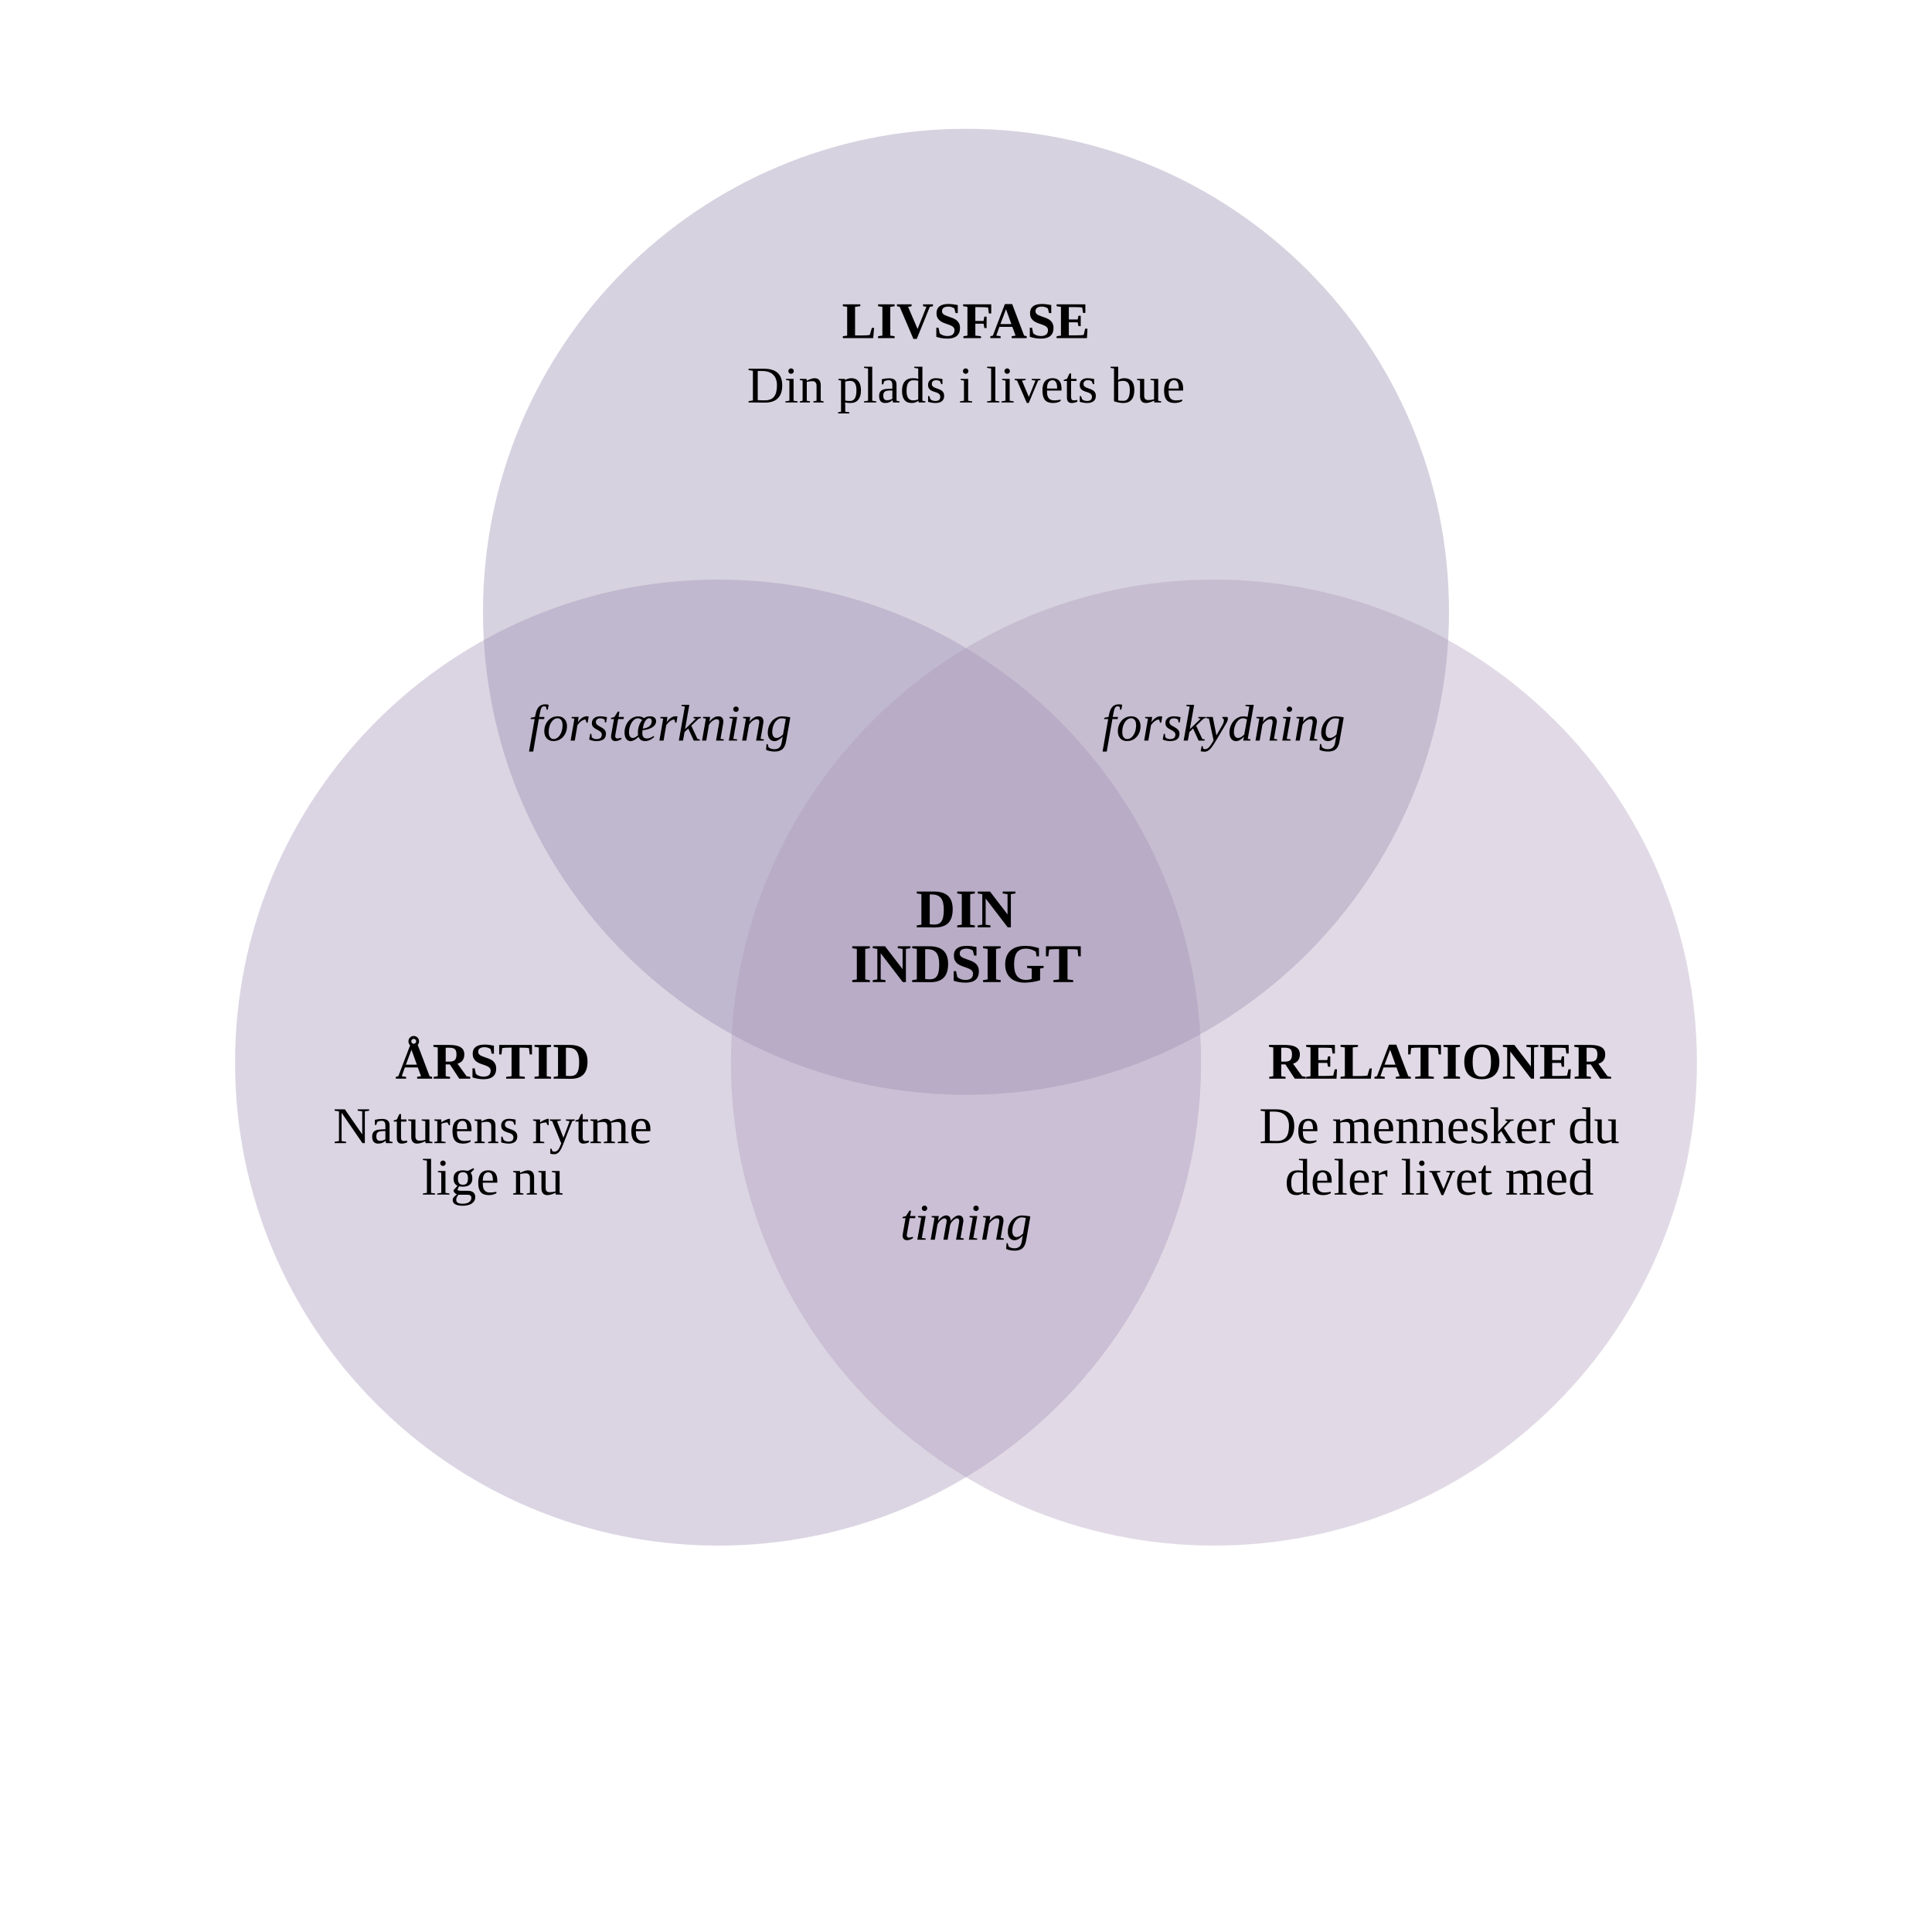
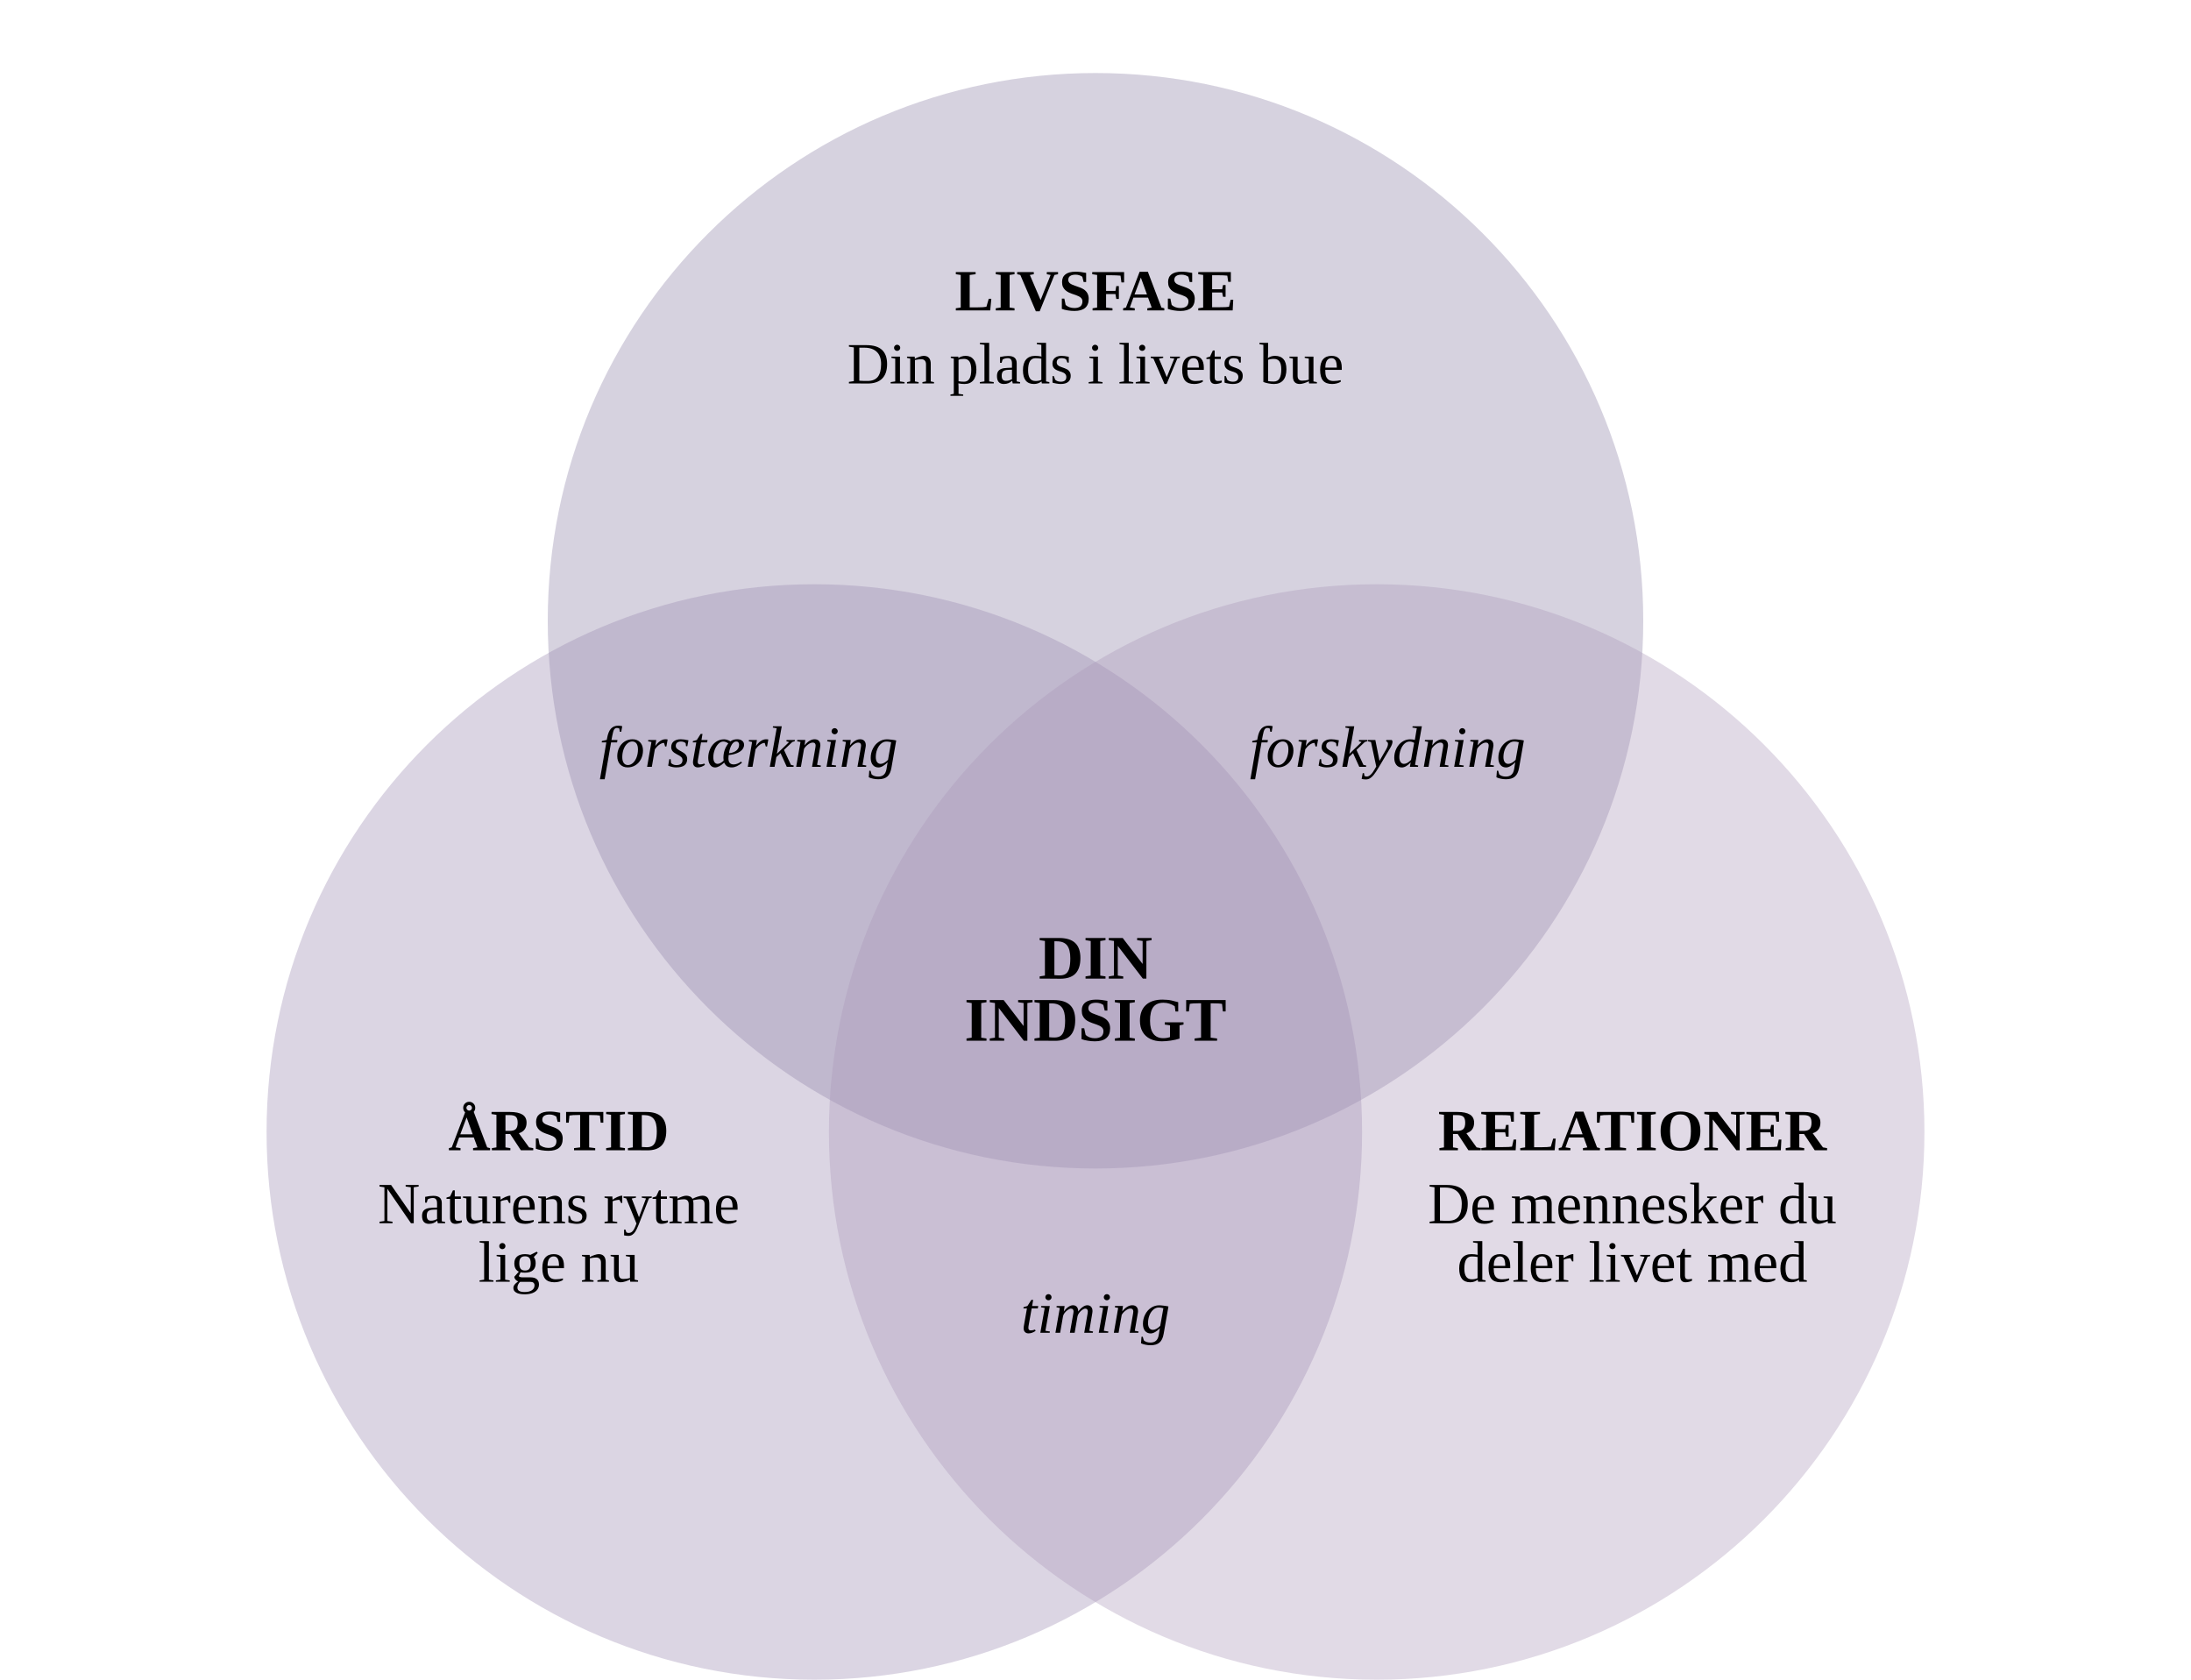
- <svg xmlns="http://www.w3.org/2000/svg" width="600" height="600">
+ <svg xmlns="http://www.w3.org/2000/svg" width="600" height="460" viewBox="0 20 600 460">
  <circle cx="300" cy="190" r="150" fill="#8A7EA4" fill-opacity="0.35" />
  <circle cx="223" cy="330" r="150" fill="#9886B0" fill-opacity="0.35" />
  <circle cx="377" cy="330" r="150" fill="#A896B8" fill-opacity="0.35" />
  <text x="300" y="105" text-anchor="middle" font-family="Times New Roman, serif" font-size="16" font-weight="bold" fill="black">LIVSFASE</text>
  <text x="300" y="125" text-anchor="middle" font-family="Times New Roman, serif" font-size="16" fill="black">Din plads i livets bue</text>
  <text x="153" y="335" text-anchor="middle" font-family="Times New Roman, serif" font-size="16" font-weight="bold" fill="black">ÅRSTID</text>
  <text x="153" y="355" text-anchor="middle" font-family="Times New Roman, serif" font-size="16" fill="black">Naturens rytme</text>
  <text x="153" y="371" text-anchor="middle" font-family="Times New Roman, serif" font-size="16" fill="black">lige nu</text>
  <text x="447" y="335" text-anchor="middle" font-family="Times New Roman, serif" font-size="16" font-weight="bold" fill="black">RELATIONER</text>
  <text x="447" y="355" text-anchor="middle" font-family="Times New Roman, serif" font-size="16" fill="black">De mennesker du</text>
  <text x="447" y="371" text-anchor="middle" font-family="Times New Roman, serif" font-size="16" fill="black">deler livet med</text>
  <text x="205" y="230" text-anchor="middle" font-family="Times New Roman, serif" font-size="16" font-style="italic" fill="black">forstærkning</text>
  <text x="380" y="230" text-anchor="middle" font-family="Times New Roman, serif" font-size="16" font-style="italic" fill="black">forskydning</text>
  <text x="300" y="385" text-anchor="middle" font-family="Times New Roman, serif" font-size="16" font-style="italic" fill="black">timing</text>
  <text x="300" y="288" text-anchor="middle" font-family="Times New Roman, serif" font-size="17" font-weight="bold" fill="black">DIN</text>
  <text x="300" y="305" text-anchor="middle" font-family="Times New Roman, serif" font-size="17" font-weight="bold" fill="black">INDSIGT</text>
</svg>
